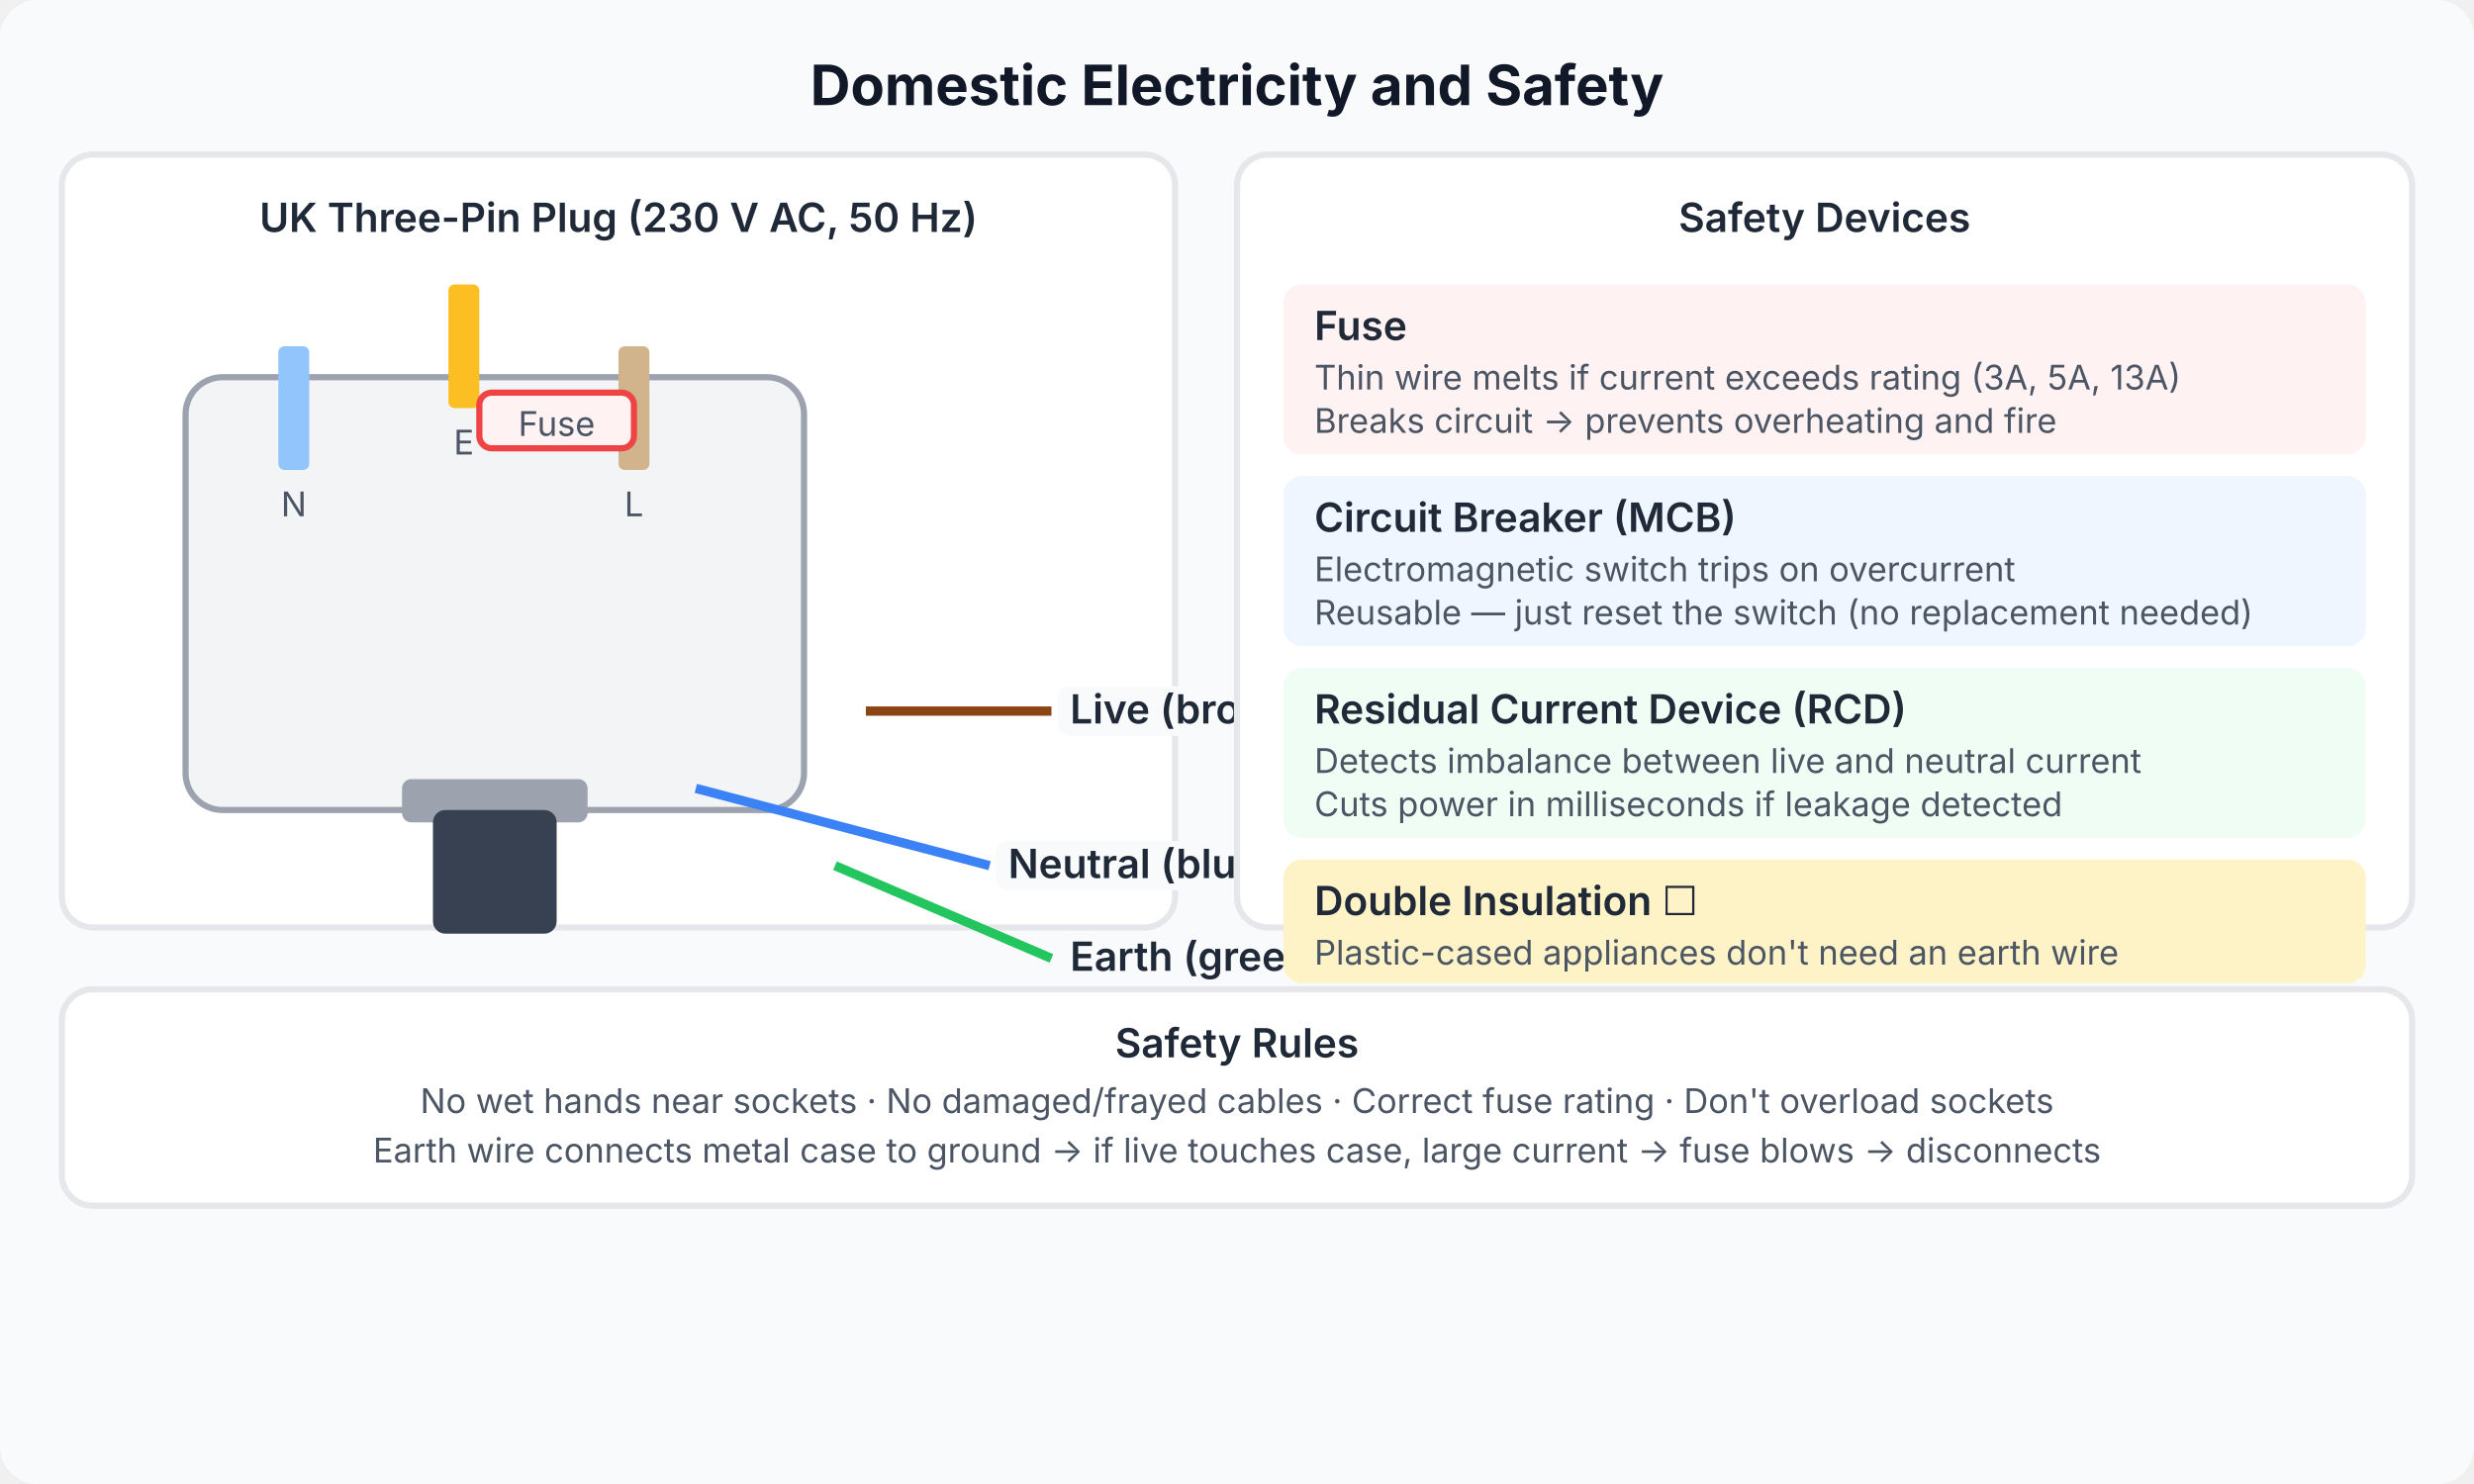
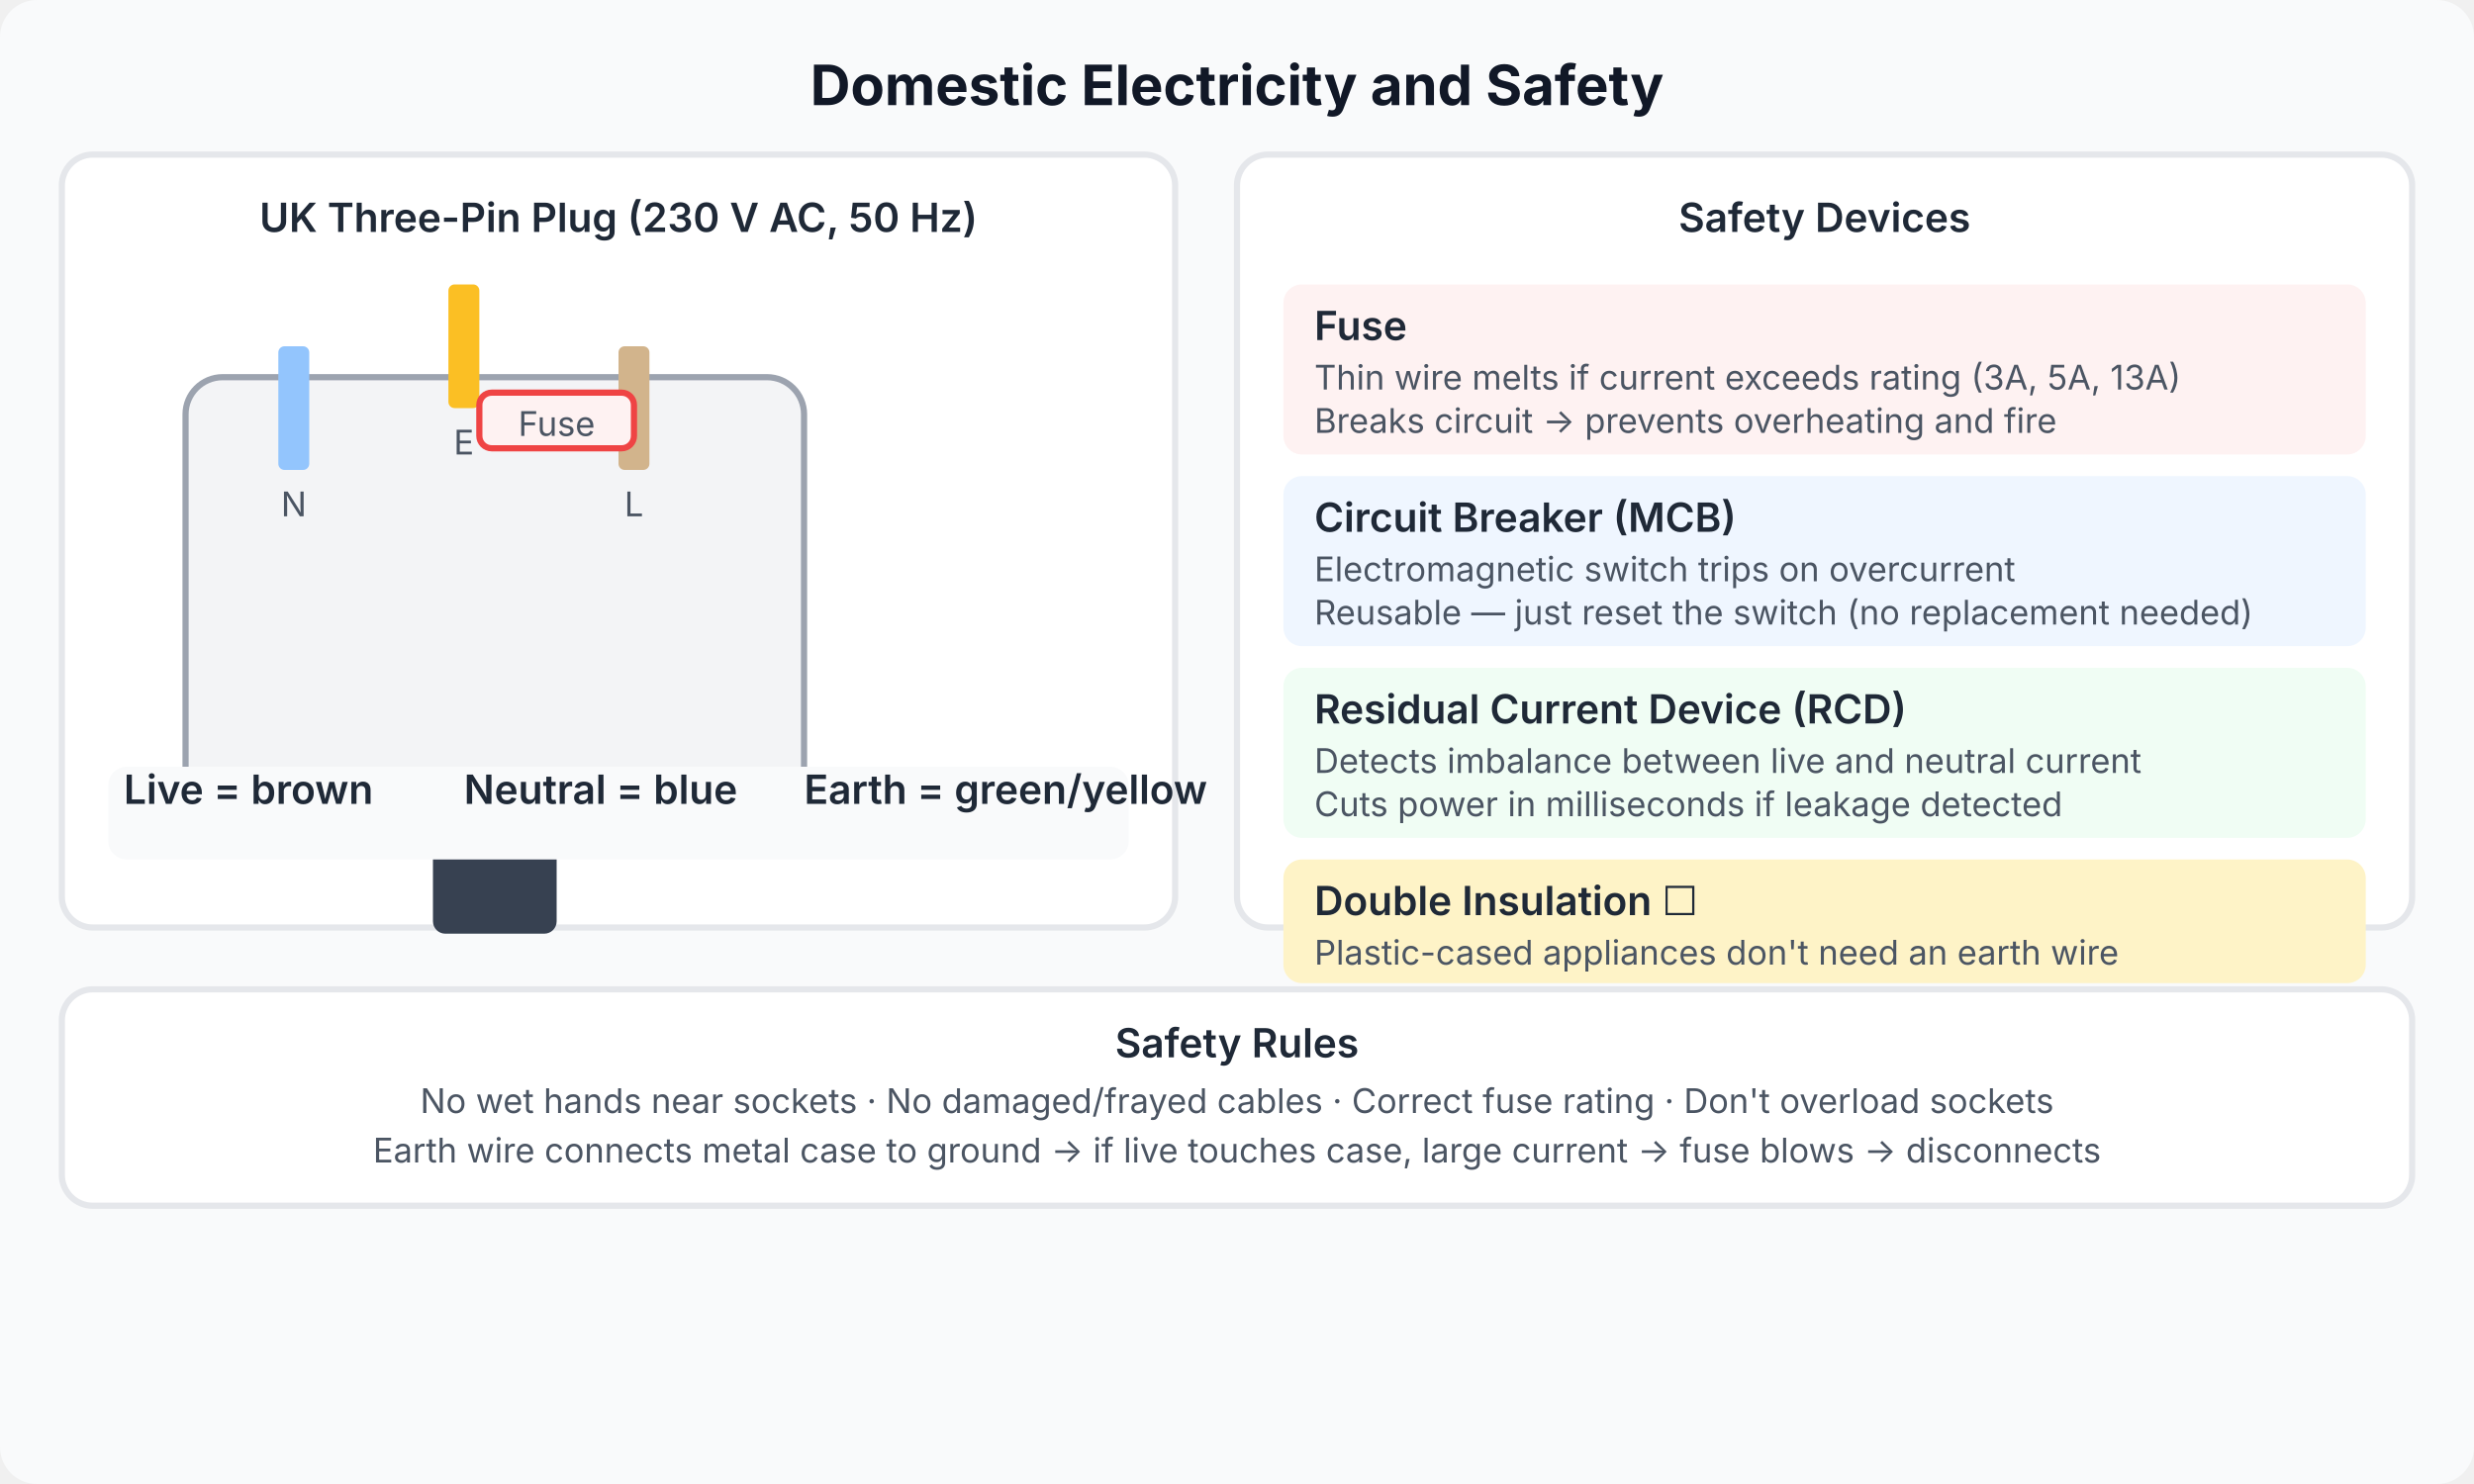
<svg xmlns="http://www.w3.org/2000/svg" viewBox="0 0 800 480" role="img" aria-labelledby="title desc">
  <defs>
    <style>
      .title { font-family: system-ui, -apple-system, BlinkMacSystemFont, sans-serif; font-size: 18px; font-weight: 700; fill: #111827; }
      .label { font-family: system-ui, -apple-system, BlinkMacSystemFont, sans-serif; font-size: 13px; font-weight: 600; fill: #1f2937; }
      .sublabel { font-family: system-ui, -apple-system, BlinkMacSystemFont, sans-serif; font-size: 11px; fill: #4b5563; }
      .line { stroke: #6b7280; stroke-width: 1.5; fill: none; }
      .label-bg { fill: #f9fafb; }
      .wire-live { fill: none; stroke: #8b4513; stroke-width: 3; }
      .wire-neutral { fill: none; stroke: #3b82f6; stroke-width: 3; }
      .wire-earth { fill: none; stroke: #22c55e; stroke-width: 3; }
      .box { fill: #ffffff; stroke: #e5e7eb; stroke-width: 2; }
      .fuse { fill: #fef2f2; stroke: #ef4444; stroke-width: 2; }
    </style>
  </defs>
  <rect width="800" height="480" fill="#f9fafb" rx="12" />
  <text x="400" y="34" text-anchor="middle" class="title">Domestic Electricity and Safety</text>
  <rect x="20" y="50" width="360" height="250" rx="10" class="box" />
  <text x="200" y="75" text-anchor="middle" class="label">UK Three-Pin Plug (230 V AC, 50 Hz)</text>
  <g transform="translate(60, 92)">
    <rect x="0" y="30" width="200" height="140" rx="12" fill="#f3f4f6" stroke="#9ca3af" stroke-width="2" />
    <rect x="85" y="0" width="10" height="40" rx="2" fill="#fbbf24" />
    <text x="90" y="55" text-anchor="middle" class="sublabel" fill="#22c55e">E</text>
    <rect x="30" y="20" width="10" height="40" rx="2" fill="#93c5fd" />
    <text x="35" y="75" text-anchor="middle" class="sublabel" fill="#3b82f6">N</text>
    <rect x="140" y="20" width="10" height="40" rx="2" fill="#d2b48c" />
    <text x="145" y="75" text-anchor="middle" class="sublabel" fill="#8b4513">L</text>
    <rect x="95" y="35" width="50" height="18" rx="4" class="fuse" />
    <text x="120" y="49" text-anchor="middle" class="sublabel" fill="#dc2626">Fuse</text>
    <rect x="70" y="160" width="60" height="14" rx="3" fill="#9ca3af" />
    <rect x="80" y="170" width="40" height="40" rx="4" fill="#374151" />
  </g>
-   <g transform="translate(20, 200)">
-     <line x1="260" y1="30" x2="320" y2="30" stroke="#8b4513" stroke-width="3" />
-     <rect x="322" y="22" width="130" height="16" rx="4" fill="#f9fafb" />
-     <text x="326" y="34" class="label" fill="#8b4513">Live (brown)</text>
-     <line x1="205" y1="55" x2="300" y2="80" stroke="#3b82f6" stroke-width="3" />
-     <rect x="302" y="72" width="145" height="16" rx="4" fill="#f9fafb" />
-     <text x="306" y="84" class="label" fill="#3b82f6">Neutral (blue)</text>
-     <line x1="250" y1="80" x2="320" y2="110" stroke="#22c55e" stroke-width="3" />
-     <rect x="322" y="102" width="155" height="16" rx="4" fill="#f9fafb" />
-     <text x="326" y="114" class="label" fill="#22c55e">Earth (green/yellow)</text>
+   <g transform="translate(40, 260)">
+     <rect x="-5" y="-12" width="330" height="30" rx="6" fill="#f9fafb" />
+     <text x="0" y="0" class="label" fill="#8b4513">Live = brown</text>
+     <text x="110" y="0" class="label" fill="#3b82f6">Neutral = blue</text>
+     <text x="220" y="0" class="label" fill="#22c55e">Earth = green/yellow</text>
  </g>
  <rect x="400" y="50" width="380" height="250" rx="10" class="box" />
  <text x="590" y="75" text-anchor="middle" class="label">Safety Devices</text>
  <g transform="translate(415, 92)">
    <rect x="0" y="0" width="350" height="55" rx="6" fill="#fef2f2" />
    <text x="10" y="18" class="label" fill="#dc2626">Fuse</text>
    <text x="10" y="34" class="sublabel">Thin wire melts if current exceeds rating (3A, 5A, 13A)</text>
    <text x="10" y="48" class="sublabel">Breaks circuit → prevents overheating and fire</text>
    <rect x="0" y="62" width="350" height="55" rx="6" fill="#eff6ff" />
    <text x="10" y="80" class="label" fill="#3b82f6">Circuit Breaker (MCB)</text>
    <text x="10" y="96" class="sublabel">Electromagnetic switch trips on overcurrent</text>
    <text x="10" y="110" class="sublabel">Reusable — just reset the switch (no replacement needed)</text>
    <rect x="0" y="124" width="350" height="55" rx="6" fill="#f0fdf4" />
    <text x="10" y="142" class="label" fill="#22c55e">Residual Current Device (RCD)</text>
    <text x="10" y="158" class="sublabel">Detects imbalance between live and neutral current</text>
    <text x="10" y="172" class="sublabel">Cuts power in milliseconds if leakage detected</text>
    <rect x="0" y="186" width="350" height="40" rx="6" fill="#fef3c7" />
    <text x="10" y="204" class="label">Double Insulation ☐</text>
    <text x="10" y="220" class="sublabel">Plastic-cased appliances don't need an earth wire</text>
  </g>
  <rect x="20" y="320" width="760" height="70" rx="10" class="box" />
  <text x="400" y="342" text-anchor="middle" class="label">Safety Rules</text>
  <text x="400" y="360" text-anchor="middle" class="sublabel">No wet hands near sockets · No damaged/frayed cables · Correct fuse rating · Don't overload sockets</text>
  <text x="400" y="376" text-anchor="middle" class="sublabel">Earth wire connects metal case to ground → if live touches case, large current → fuse blows → disconnects</text>
</svg>
